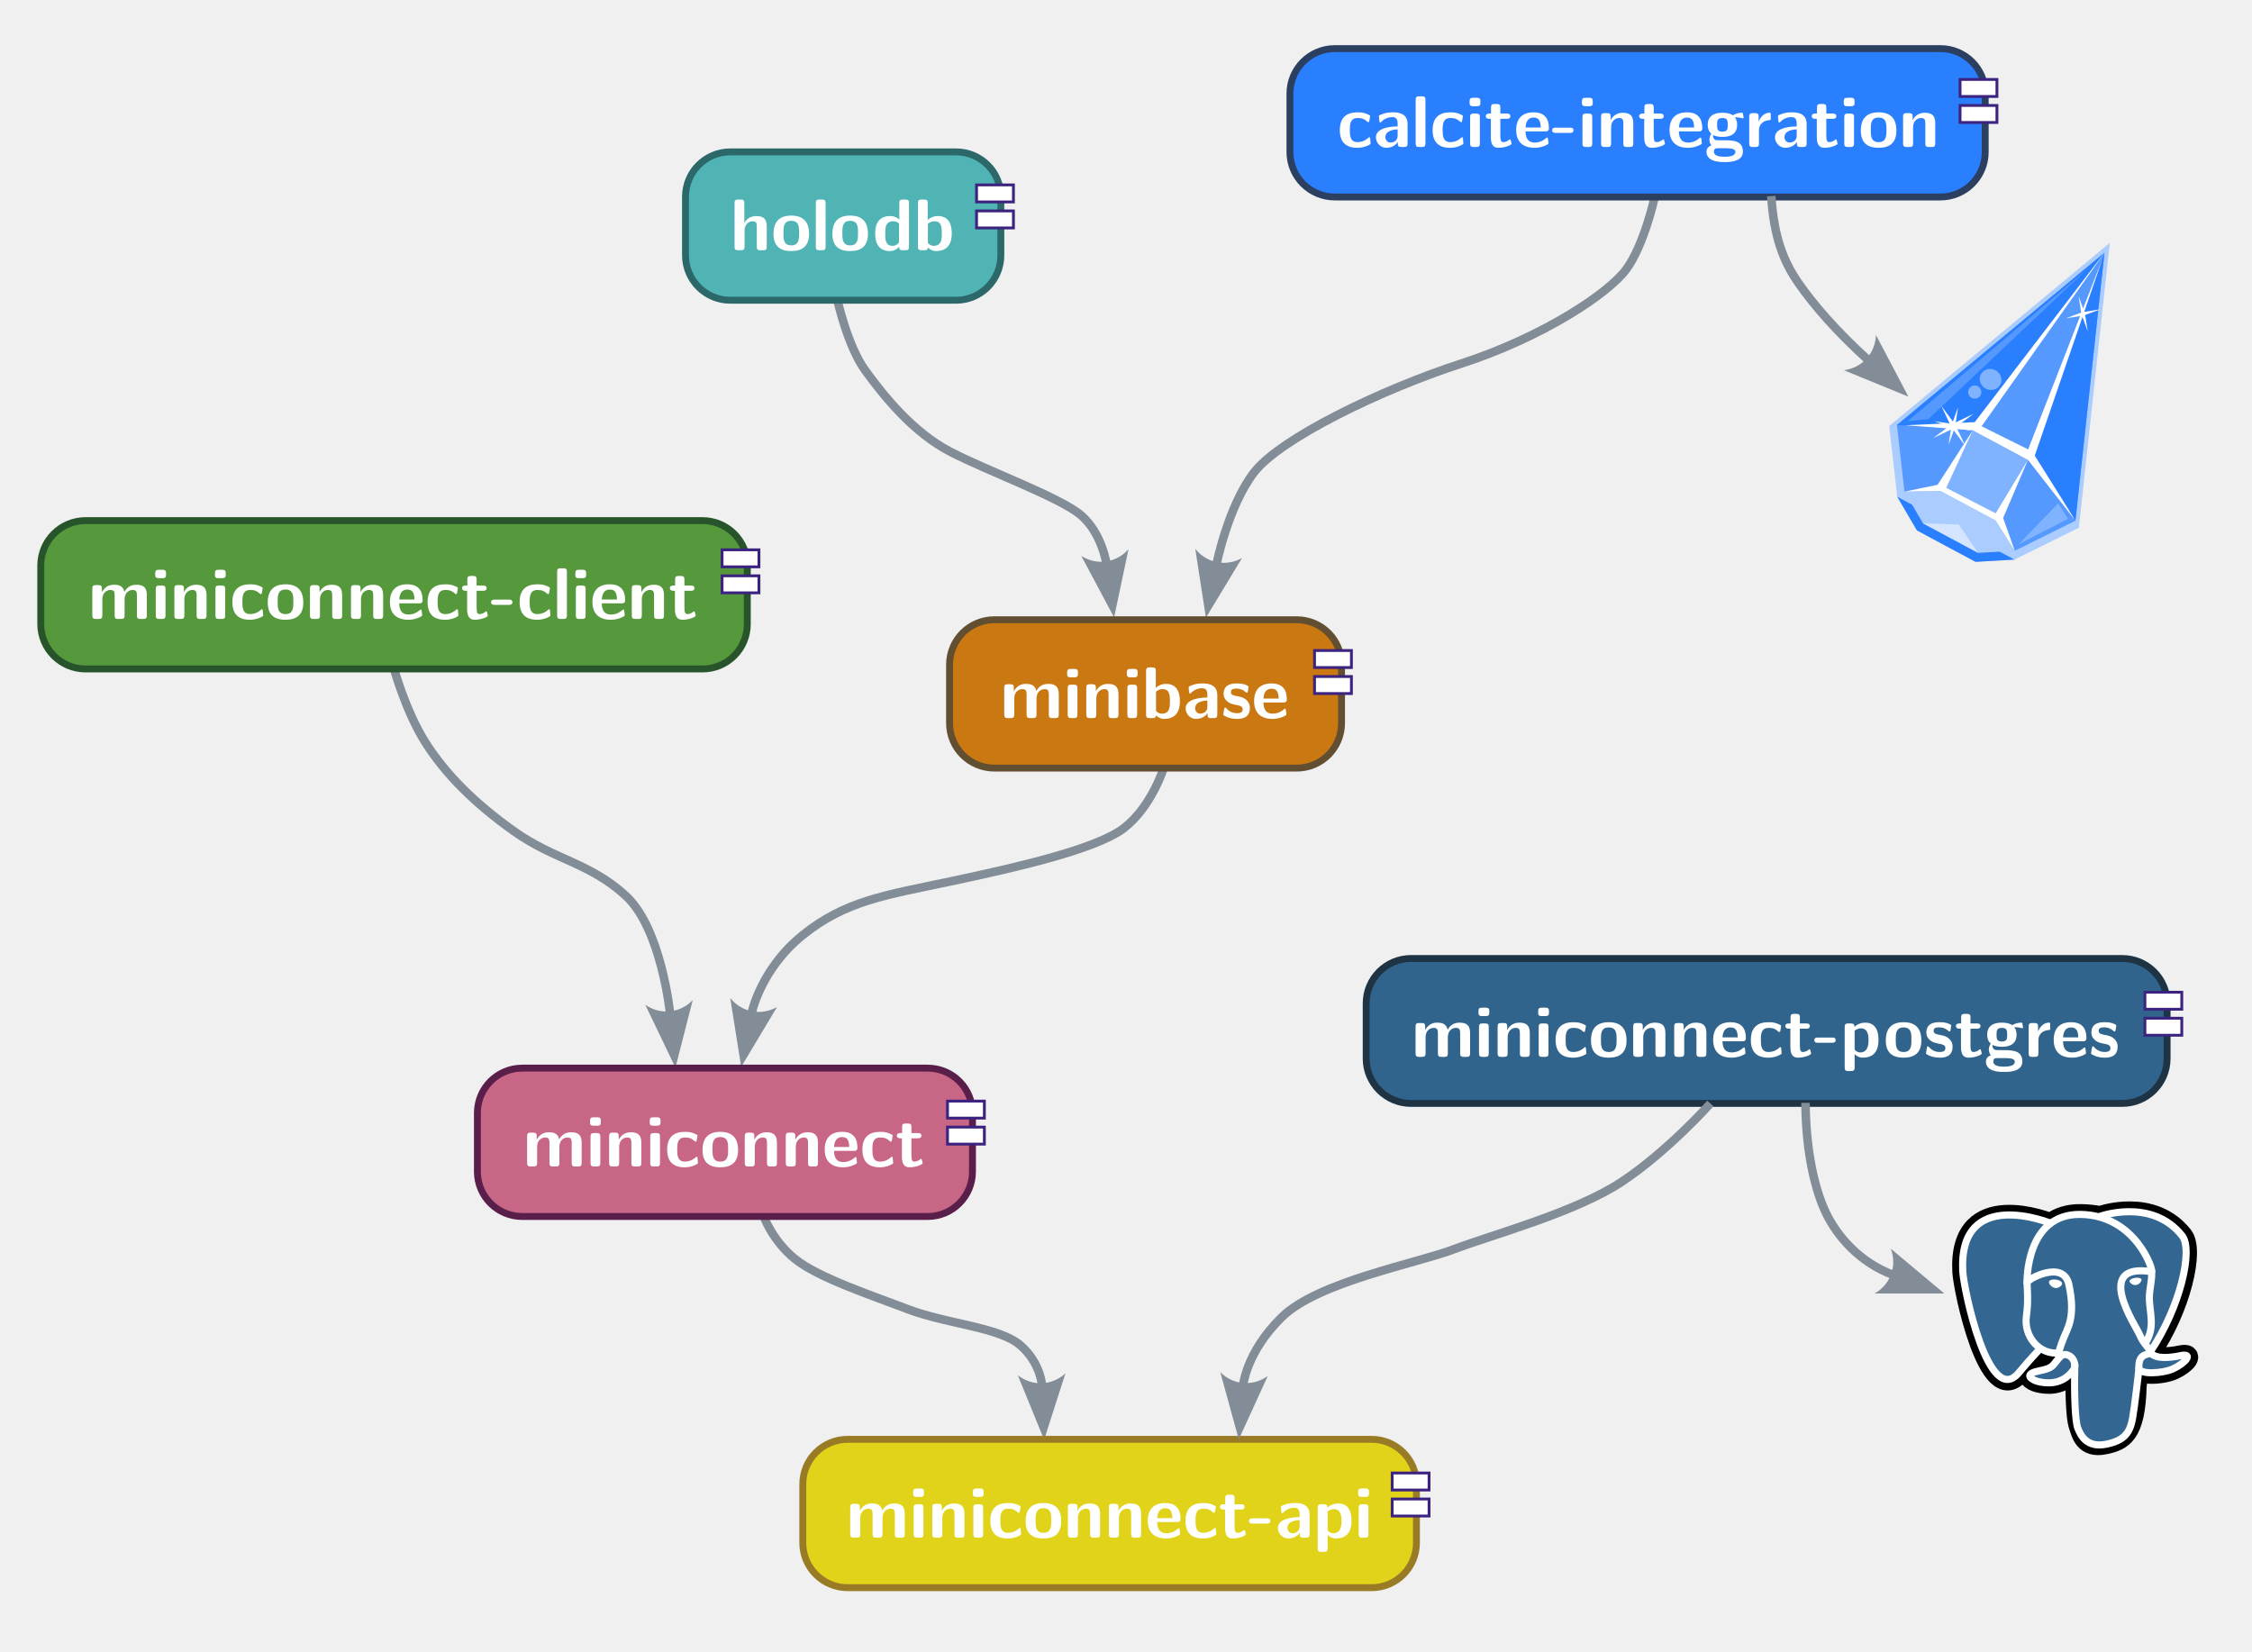
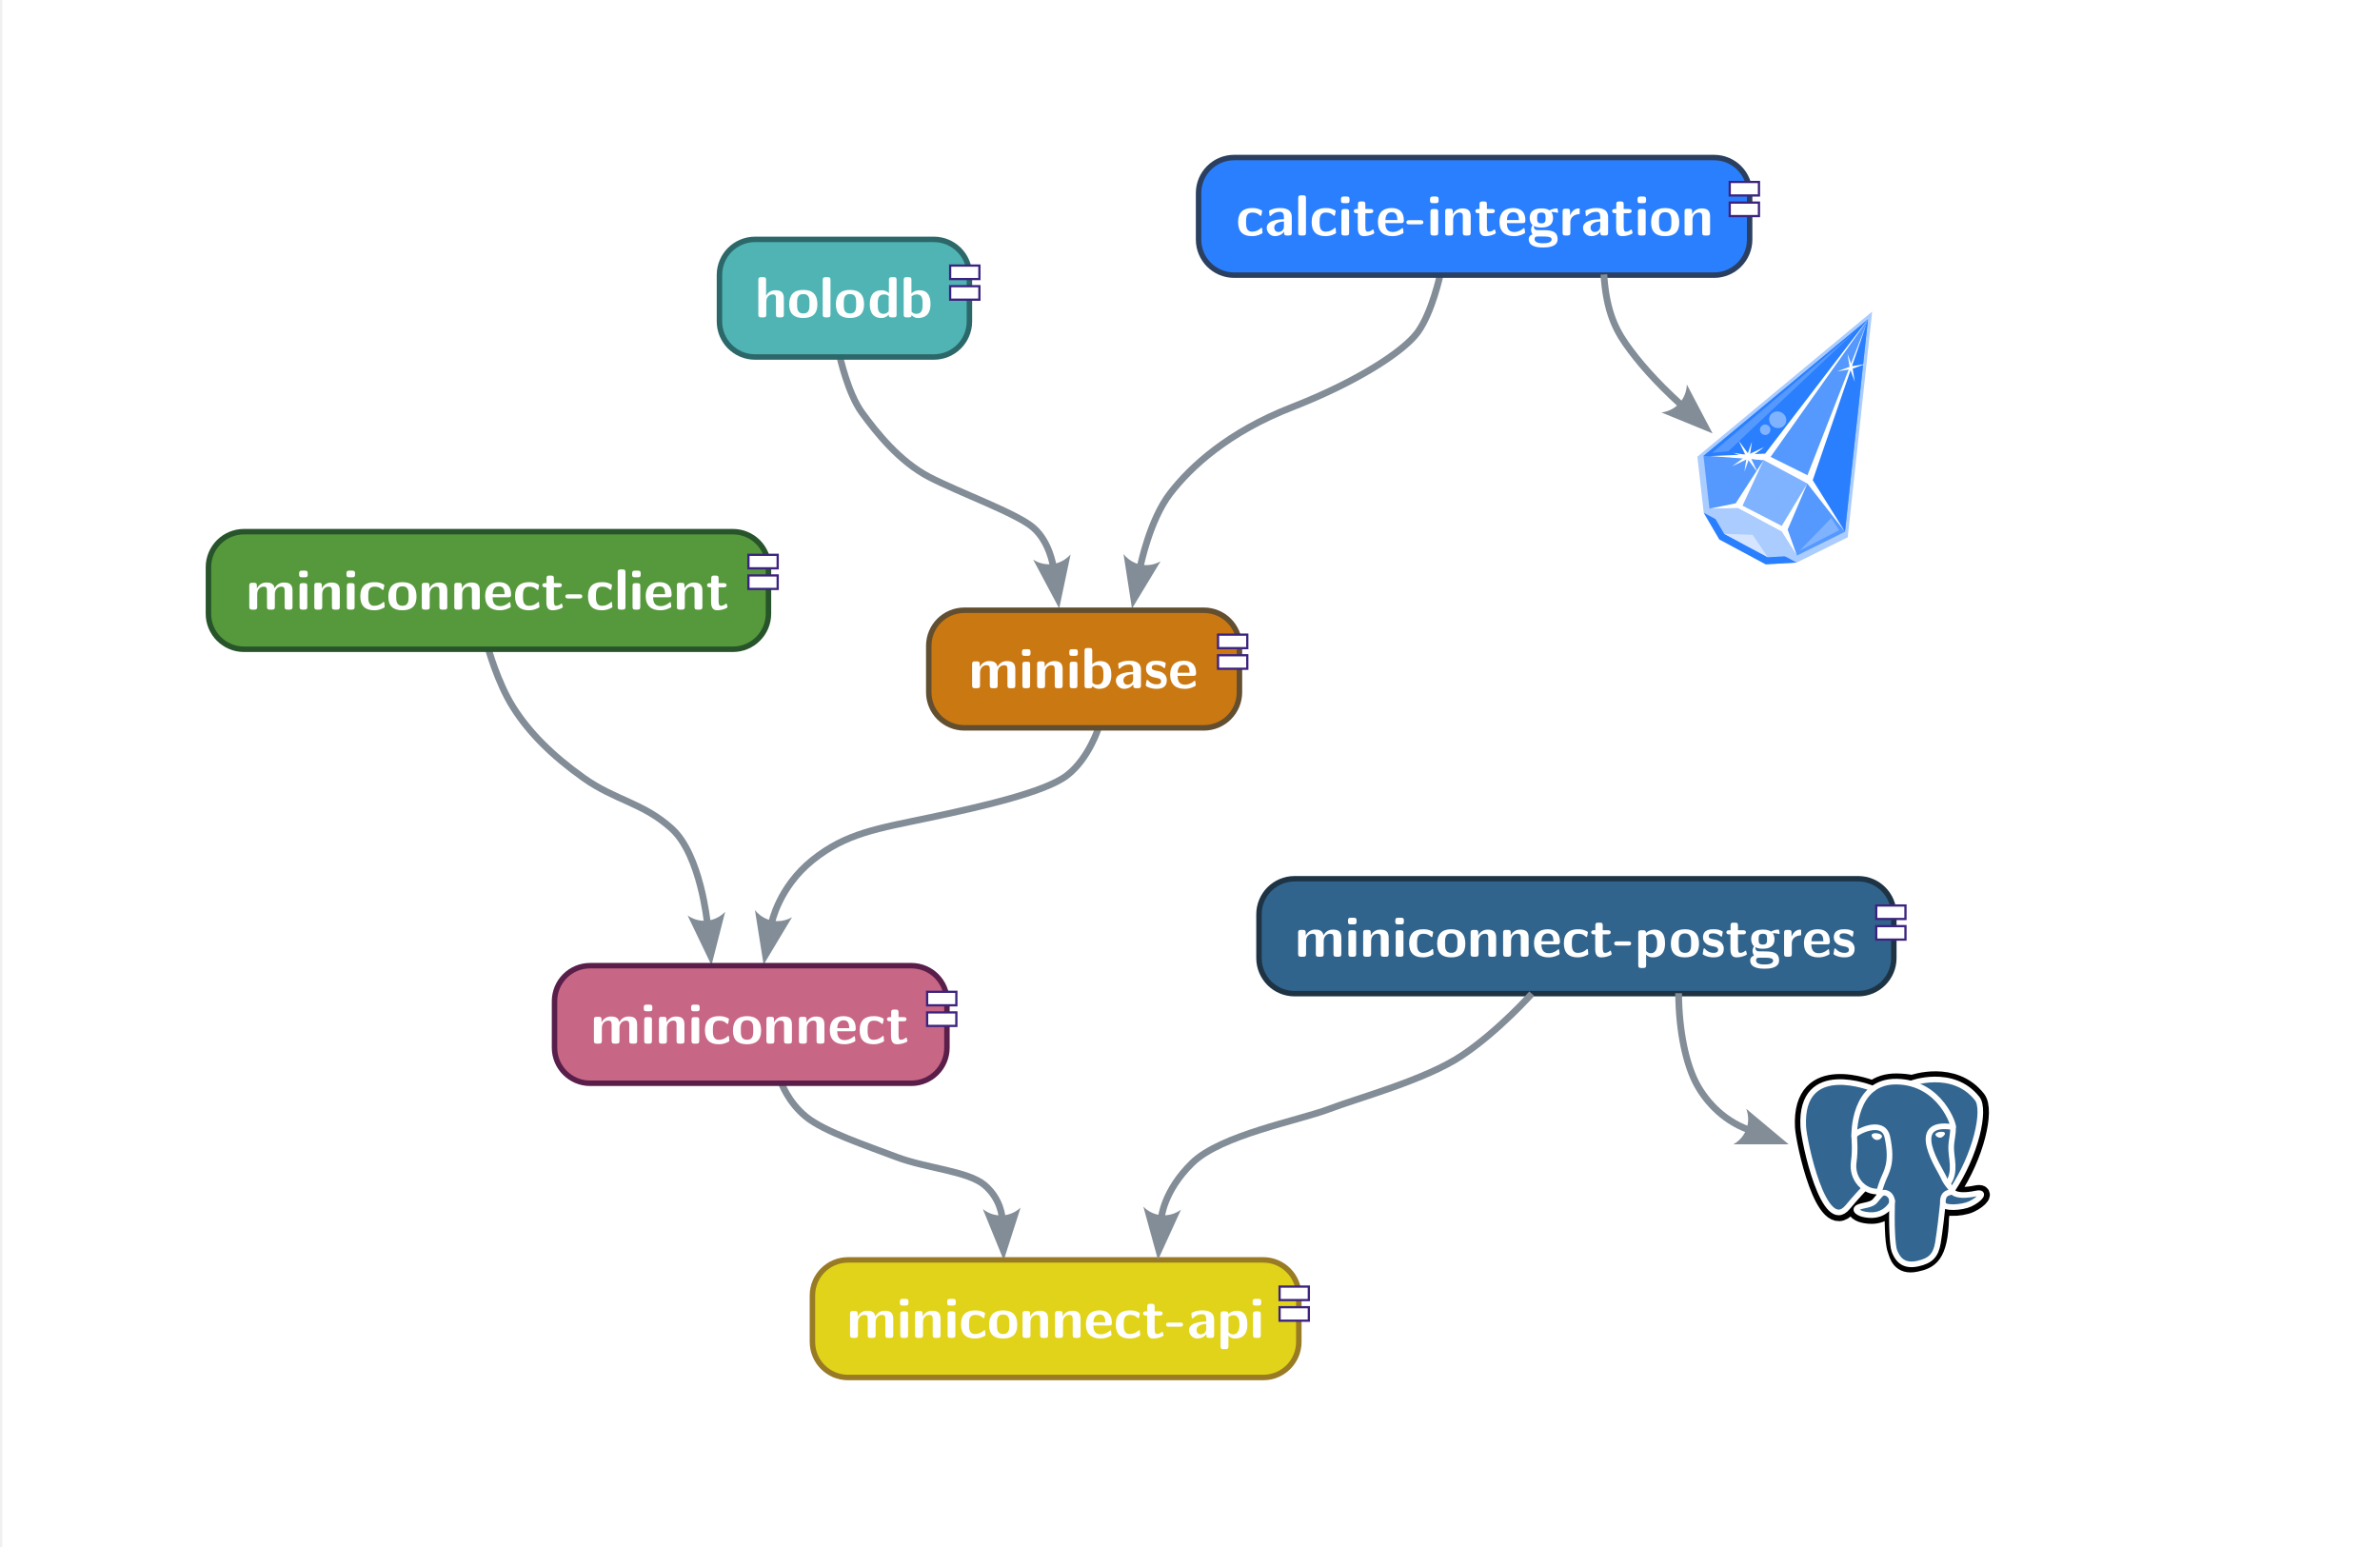
- <svg xmlns="http://www.w3.org/2000/svg" width="1500" height="1100" viewBox="0 0 396.875 291.042" version="1.1" id="svg5">
+ <svg xmlns="http://www.w3.org/2000/svg" width="2000" height="1300" viewBox="0 0 529.167 343.958" version="1.1" id="svg5">
  <defs id="defs2">
    <marker style="overflow:visible" id="Arrow2" refX="0" refY="0" orient="auto-start-reverse" markerWidth="7.7" markerHeight="5.6" viewBox="0 0 7.7 5.6" preserveAspectRatio="xMidYMid">
      <path transform="scale(0.7)" d="M -2,-4 9,0 -2,4 c 2,-2.33 2,-5.66 0,-8 z" style="fill:context-stroke;fill-rule:evenodd;stroke:none" id="arrow2L" />
    </marker>
    <marker style="overflow:visible" id="Arrow2-3" refX="0" refY="0" orient="auto-start-reverse" markerWidth="7.7" markerHeight="5.6" viewBox="0 0 7.7 5.6" preserveAspectRatio="xMidYMid">
      <path transform="scale(0.7)" d="M -2,-4 9,0 -2,4 c 2,-2.33 2,-5.66 0,-8 z" style="fill:context-stroke;fill-rule:evenodd;stroke:none" id="arrow2L-7" />
    </marker>
    <marker style="overflow:visible" id="Arrow2-5" refX="0" refY="0" orient="auto-start-reverse" markerWidth="7.7" markerHeight="5.6" viewBox="0 0 7.7 5.6" preserveAspectRatio="xMidYMid">
      <path transform="scale(0.7)" d="M -2,-4 9,0 -2,4 c 2,-2.33 2,-5.66 0,-8 z" style="fill:context-stroke;fill-rule:evenodd;stroke:none" id="arrow2L-2" />
    </marker>
    <marker style="overflow:visible" id="Arrow2-5-4" refX="0" refY="0" orient="auto-start-reverse" markerWidth="7.7" markerHeight="5.6" viewBox="0 0 7.7 5.6" preserveAspectRatio="xMidYMid">
      <path transform="scale(0.7)" d="M -2,-4 9,0 -2,4 c 2,-2.33 2,-5.66 0,-8 z" style="fill:context-stroke;fill-rule:evenodd;stroke:none" id="arrow2L-2-7" />
    </marker>
    <marker style="overflow:visible" id="Arrow2-4" refX="0" refY="0" orient="auto-start-reverse" markerWidth="7.7" markerHeight="5.6" viewBox="0 0 7.7 5.6" preserveAspectRatio="xMidYMid">
      <path transform="scale(0.7)" d="M -2,-4 9,0 -2,4 c 2,-2.33 2,-5.66 0,-8 z" style="fill:context-stroke;fill-rule:evenodd;stroke:none" id="arrow2L-3" />
    </marker>
    <marker style="overflow:visible" id="Arrow2-5-4-7" refX="0" refY="0" orient="auto-start-reverse" markerWidth="7.7" markerHeight="5.6" viewBox="0 0 7.7 5.6" preserveAspectRatio="xMidYMid">
      <path transform="scale(0.7)" d="M -2,-4 9,0 -2,4 c 2,-2.33 2,-5.66 0,-8 z" style="fill:context-stroke;fill-rule:evenodd;stroke:none" id="arrow2L-2-7-8" />
    </marker>
    <marker style="overflow:visible" id="Arrow2-3-3" refX="0" refY="0" orient="auto-start-reverse" markerWidth="7.7" markerHeight="5.6" viewBox="0 0 7.7 5.6" preserveAspectRatio="xMidYMid">
      <path transform="scale(0.7)" d="M -2,-4 9,0 -2,4 c 2,-2.33 2,-5.66 0,-8 z" style="fill:context-stroke;fill-rule:evenodd;stroke:none" id="arrow2L-7-1" />
    </marker>
    <marker style="overflow:visible" id="Arrow2-3-3-9" refX="0" refY="0" orient="auto-start-reverse" markerWidth="7.7" markerHeight="5.6" viewBox="0 0 7.7 5.6" preserveAspectRatio="xMidYMid">
      <path transform="scale(0.7)" d="M -2,-4 9,0 -2,4 c 2,-2.33 2,-5.66 0,-8 z" style="fill:context-stroke;fill-rule:evenodd;stroke:none" id="arrow2L-7-1-2" />
    </marker>
  </defs>
  <g id="layer1">
-     <path style="fill:none;fill-opacity:1;stroke:#828d97;stroke-width:1.5;stroke-dasharray:none;stroke-opacity:1;marker-end:url(#Arrow2);paint-order:markers stroke fill;stop-color:#000000" d="m 134.532,214.201 c 0,0 1.495,4.375 5.567,7.673 4.072,3.298 13.439,6.395 20.067,8.919 6.629,2.524 15.92,3.092 19.621,6.27 3.701,3.179 3.858,7.241 3.858,7.241" id="path4500" />
-     <path style="fill:none;fill-opacity:1;stroke:#828d97;stroke-width:1.5;stroke-dasharray:none;stroke-opacity:1;marker-end:url(#Arrow2-4);paint-order:markers stroke fill;stop-color:#000000" d="m 69.309,117.415 c 0,0 2.11,7.841 5.659,13.431 3.549,5.59 8.585,10.656 15.655,15.68 7.07,5.023 13.278,5.495 19.636,11.321 6.358,5.826 7.848,20.913 7.848,20.913" id="path4500-0" />
-     <path style="fill:none;fill-opacity:1;stroke:#828d97;stroke-width:1.5;stroke-dasharray:none;stroke-opacity:1;marker-end:url(#Arrow2-5);paint-order:markers stroke fill;stop-color:#000000" d="m 147.524,52.643 c 0,0 1.808,8.339 4.986,12.683 3.178,4.344 8.279,10.817 14.976,14.291 6.698,3.474 19.352,8.032 23.053,11.211 3.701,3.179 4.475,8.637 4.475,8.637" id="path4500-5" />
-     <path style="fill:none;fill-opacity:1;stroke:#828d97;stroke-width:1.5;stroke-dasharray:none;stroke-opacity:1;marker-end:url(#Arrow2-5-4);paint-order:markers stroke fill;stop-color:#000000" d="m 291.603,34.752 c 0,0 -1.808,8.339 -4.986,12.683 -3.178,4.344 -14.831,12.014 -29.064,16.631 -14.233,4.617 -31.929,13.208 -36.538,19.177 -4.609,5.969 -6.66,16.349 -6.66,16.349" id="path4500-5-4" />
-     <path style="fill:none;fill-opacity:1;stroke:#828d97;stroke-width:1.5;stroke-dasharray:none;stroke-opacity:1;marker-end:url(#Arrow2-5-4-7);paint-order:markers stroke fill;stop-color:#000000" d="m 205.118,135.258 c 0,0 -2.164,6.926 -7.037,10.678 -4.873,3.752 -19.188,6.99 -30.613,9.411 -11.426,2.42 -18.483,3.394 -26.006,9.459 -7.523,6.065 -9.047,13.936 -9.047,13.936" id="path4500-5-4-6" />
-     <rect style="fill:#c86685;fill-opacity:1;stroke:#591f4a;stroke-width:2.433;stroke-dasharray:none;stroke-opacity:1;paint-order:markers stroke fill;stop-color:#000000" id="rect250" width="86.032" height="24.931" x="84.741" y="188.854" ry="7.3" />
-     <text xml:space="preserve" style="font-style:normal;font-variant:normal;font-weight:bold;font-stretch:normal;font-size:12.876px;font-family:'Latin Modern Sans';-inkscape-font-specification:'Latin Modern Sans, Bold';font-variant-ligatures:normal;font-variant-caps:normal;font-variant-numeric:normal;font-variant-east-asian:normal;fill:#ffffff;fill-opacity:1;stroke-width:1.217;-inkscape-stroke:none;paint-order:markers stroke fill;stop-color:#000000" x="92.129" y="205.582" id="text360">
-       <tspan id="tspan358" style="font-style:normal;font-variant:normal;font-weight:bold;font-stretch:normal;font-size:12.876px;font-family:'Latin Modern Sans';-inkscape-font-specification:'Latin Modern Sans, Bold';font-variant-ligatures:normal;font-variant-caps:normal;font-variant-numeric:normal;font-variant-east-asian:normal;fill:#ffffff;fill-opacity:1;stroke-width:1.217" x="92.129" y="205.582">miniconnect</tspan>
+     <rect style="fill:#ffffff;fill-opacity:1;stroke:none;stroke-width:35.787;paint-order:markers stroke fill;stop-color:#000000" id="rect425" width="529.167" height="343.958" x="0.529" y="0" />
+     <path style="fill:none;fill-opacity:1;stroke:#828d97;stroke-width:1.5;stroke-dasharray:none;stroke-opacity:1;marker-end:url(#Arrow2);paint-order:markers stroke fill;stop-color:#000000" d="m 173.69,240.66 c 0,0 1.495,4.375 5.567,7.673 4.072,3.298 13.439,6.395 20.067,8.919 6.629,2.524 15.92,3.092 19.621,6.27 3.701,3.179 3.858,7.241 3.858,7.241" id="path4500" />
+     <path style="fill:none;fill-opacity:1;stroke:#828d97;stroke-width:1.5;stroke-dasharray:none;stroke-opacity:1;marker-end:url(#Arrow2-4);paint-order:markers stroke fill;stop-color:#000000" d="m 108.467,143.874 c 0,0 2.11,7.841 5.659,13.431 3.549,5.59 8.585,10.656 15.655,15.68 7.07,5.023 13.278,5.495 19.636,11.321 6.358,5.826 7.848,20.913 7.848,20.913" id="path4500-0" />
+     <path style="fill:none;fill-opacity:1;stroke:#828d97;stroke-width:1.5;stroke-dasharray:none;stroke-opacity:1;marker-end:url(#Arrow2-5);paint-order:markers stroke fill;stop-color:#000000" d="m 186.683,79.101 c 0,0 1.808,8.339 4.986,12.683 3.178,4.344 8.279,10.817 14.976,14.291 6.698,3.474 19.352,8.032 23.053,11.211 3.701,3.179 4.475,8.637 4.475,8.637" id="path4500-5" />
+     <path style="fill:none;fill-opacity:1;stroke:#828d97;stroke-width:1.5;stroke-dasharray:none;stroke-opacity:1;marker-end:url(#Arrow2-5-4);paint-order:markers stroke fill;stop-color:#000000" d="m 320.178,61.21 c 0,0 -1.808,8.339 -4.986,12.683 -3.178,4.344 -13.658,11.083 -27.891,16.631 -14.233,5.549 -22.519,13.208 -27.128,19.177 -4.609,5.969 -6.66,16.349 -6.66,16.349" id="path4500-5-4" />
+     <path style="fill:none;fill-opacity:1;stroke:#828d97;stroke-width:1.5;stroke-dasharray:none;stroke-opacity:1;marker-end:url(#Arrow2-5-4-7);paint-order:markers stroke fill;stop-color:#000000" d="m 244.277,161.716 c 0,0 -2.164,6.926 -7.037,10.678 -4.873,3.752 -19.188,6.99 -30.613,9.411 -11.426,2.42 -18.483,3.394 -26.006,9.459 -7.523,6.065 -9.047,13.936 -9.047,13.936" id="path4500-5-4-6" />
+     <rect style="fill:#c86685;fill-opacity:1;stroke:#591f4a;stroke-width:2.433;stroke-dasharray:none;stroke-opacity:1;paint-order:markers stroke fill;stop-color:#000000" id="rect250" width="86.032" height="24.931" x="123.9" y="215.313" ry="7.3" />
+     <text xml:space="preserve" style="font-style:normal;font-variant:normal;font-weight:bold;font-stretch:normal;font-size:12.876px;font-family:'Latin Modern Sans';-inkscape-font-specification:'Latin Modern Sans, Bold';font-variant-ligatures:normal;font-variant-caps:normal;font-variant-numeric:normal;font-variant-east-asian:normal;fill:#ffffff;fill-opacity:1;stroke-width:1.217;-inkscape-stroke:none;paint-order:markers stroke fill;stop-color:#000000" x="131.287" y="232.04" id="text360">
+       <tspan id="tspan358" style="font-style:normal;font-variant:normal;font-weight:bold;font-stretch:normal;font-size:12.876px;font-family:'Latin Modern Sans';-inkscape-font-specification:'Latin Modern Sans, Bold';font-variant-ligatures:normal;font-variant-caps:normal;font-variant-numeric:normal;font-variant-east-asian:normal;fill:#ffffff;fill-opacity:1;stroke-width:1.217" x="131.287" y="232.04">miniconnect</tspan>
    </text>
-     <rect style="fill:#ca7811;fill-opacity:1;stroke:#624e30;stroke-width:2.433;stroke-dasharray:none;stroke-opacity:1;paint-order:markers stroke fill;stop-color:#000000" id="rect250-93" width="67.861" height="24.931" x="167.951" y="109.83" ry="7.3" />
-     <text xml:space="preserve" style="font-style:normal;font-variant:normal;font-weight:bold;font-stretch:normal;font-size:12.876px;font-family:'Latin Modern Sans';-inkscape-font-specification:'Latin Modern Sans, Bold';font-variant-ligatures:normal;font-variant-caps:normal;font-variant-numeric:normal;font-variant-east-asian:normal;fill:#ffffff;fill-opacity:1;stroke-width:1.217;-inkscape-stroke:none;paint-order:markers stroke fill;stop-color:#000000" x="176.213" y="126.558" id="text360-1">
-       <tspan id="tspan358-9" style="font-style:normal;font-variant:normal;font-weight:bold;font-stretch:normal;font-size:12.876px;font-family:'Latin Modern Sans';-inkscape-font-specification:'Latin Modern Sans, Bold';font-variant-ligatures:normal;font-variant-caps:normal;font-variant-numeric:normal;font-variant-east-asian:normal;fill:#ffffff;fill-opacity:1;stroke-width:1.217" x="176.213" y="126.558">minibase</tspan>
+     <rect style="fill:#ca7811;fill-opacity:1;stroke:#624e30;stroke-width:2.433;stroke-dasharray:none;stroke-opacity:1;paint-order:markers stroke fill;stop-color:#000000" id="rect250-93" width="67.861" height="24.931" x="207.109" y="136.289" ry="7.3" />
+     <text xml:space="preserve" style="font-style:normal;font-variant:normal;font-weight:bold;font-stretch:normal;font-size:12.876px;font-family:'Latin Modern Sans';-inkscape-font-specification:'Latin Modern Sans, Bold';font-variant-ligatures:normal;font-variant-caps:normal;font-variant-numeric:normal;font-variant-east-asian:normal;fill:#ffffff;fill-opacity:1;stroke-width:1.217;-inkscape-stroke:none;paint-order:markers stroke fill;stop-color:#000000" x="215.371" y="153.016" id="text360-1">
+       <tspan id="tspan358-9" style="font-style:normal;font-variant:normal;font-weight:bold;font-stretch:normal;font-size:12.876px;font-family:'Latin Modern Sans';-inkscape-font-specification:'Latin Modern Sans, Bold';font-variant-ligatures:normal;font-variant-caps:normal;font-variant-numeric:normal;font-variant-east-asian:normal;fill:#ffffff;fill-opacity:1;stroke-width:1.217" x="215.371" y="153.016">minibase</tspan>
    </text>
-     <rect style="fill:#2a7fff;fill-opacity:1;stroke:#2b4061;stroke-width:2.433;stroke-dasharray:none;stroke-opacity:1;paint-order:markers stroke fill;stop-color:#000000" id="rect250-93-4" width="121.308" height="24.931" x="227.94" y="9.177" ry="7.3" />
-     <text xml:space="preserve" style="font-style:normal;font-variant:normal;font-weight:bold;font-stretch:normal;font-size:12.876px;font-family:'Latin Modern Sans';-inkscape-font-specification:'Latin Modern Sans, Bold';font-variant-ligatures:normal;font-variant-caps:normal;font-variant-numeric:normal;font-variant-east-asian:normal;fill:#ffffff;fill-opacity:1;stroke-width:1.217;-inkscape-stroke:none;paint-order:markers stroke fill;stop-color:#000000" x="235.654" y="25.905" id="text360-1-7">
-       <tspan id="tspan358-9-8" style="font-style:normal;font-variant:normal;font-weight:bold;font-stretch:normal;font-size:12.876px;font-family:'Latin Modern Sans';-inkscape-font-specification:'Latin Modern Sans, Bold';font-variant-ligatures:normal;font-variant-caps:normal;font-variant-numeric:normal;font-variant-east-asian:normal;fill:#ffffff;fill-opacity:1;stroke-width:1.217" x="235.654" y="25.905">calcite-integration</tspan>
+     <rect style="fill:#2a7fff;fill-opacity:1;stroke:#2b4061;stroke-width:2.433;stroke-dasharray:none;stroke-opacity:1;paint-order:markers stroke fill;stop-color:#000000" id="rect250-93-4" width="121.308" height="24.931" x="267.098" y="35.636" ry="7.3" />
+     <text xml:space="preserve" style="font-style:normal;font-variant:normal;font-weight:bold;font-stretch:normal;font-size:12.876px;font-family:'Latin Modern Sans';-inkscape-font-specification:'Latin Modern Sans, Bold';font-variant-ligatures:normal;font-variant-caps:normal;font-variant-numeric:normal;font-variant-east-asian:normal;fill:#ffffff;fill-opacity:1;stroke-width:1.217;-inkscape-stroke:none;paint-order:markers stroke fill;stop-color:#000000" x="274.812" y="52.363" id="text360-1-7">
+       <tspan id="tspan358-9-8" style="font-style:normal;font-variant:normal;font-weight:bold;font-stretch:normal;font-size:12.876px;font-family:'Latin Modern Sans';-inkscape-font-specification:'Latin Modern Sans, Bold';font-variant-ligatures:normal;font-variant-caps:normal;font-variant-numeric:normal;font-variant-east-asian:normal;fill:#ffffff;fill-opacity:1;stroke-width:1.217" x="274.812" y="52.363">calcite-integration</tspan>
    </text>
-     <rect style="fill:#31648c;fill-opacity:1;stroke:#1e3445;stroke-width:2.433;stroke-dasharray:none;stroke-opacity:1;paint-order:markers stroke fill;stop-color:#000000" id="rect250-93-4-4" width="139.931" height="24.326" x="241.373" y="169.533" ry="7.3" />
-     <text xml:space="preserve" style="font-style:normal;font-variant:normal;font-weight:bold;font-stretch:normal;font-size:12.876px;font-family:'Latin Modern Sans';-inkscape-font-specification:'Latin Modern Sans, Bold';font-variant-ligatures:normal;font-variant-caps:normal;font-variant-numeric:normal;font-variant-east-asian:normal;fill:#ffffff;fill-opacity:1;stroke-width:1.217;-inkscape-stroke:none;paint-order:markers stroke fill;stop-color:#000000" x="248.702" y="186.26" id="text360-1-7-5">
-       <tspan id="tspan358-9-8-0" style="font-style:normal;font-variant:normal;font-weight:bold;font-stretch:normal;font-size:12.876px;font-family:'Latin Modern Sans';-inkscape-font-specification:'Latin Modern Sans, Bold';font-variant-ligatures:normal;font-variant-caps:normal;font-variant-numeric:normal;font-variant-east-asian:normal;fill:#ffffff;fill-opacity:1;stroke-width:1.217" x="248.702" y="186.26">miniconnect-postgres</tspan>
+     <rect style="fill:#31648c;fill-opacity:1;stroke:#1e3445;stroke-width:2.433;stroke-dasharray:none;stroke-opacity:1;paint-order:markers stroke fill;stop-color:#000000" id="rect250-93-4-4" width="139.931" height="24.326" x="280.531" y="195.991" ry="7.3" />
+     <text xml:space="preserve" style="font-style:normal;font-variant:normal;font-weight:bold;font-stretch:normal;font-size:12.876px;font-family:'Latin Modern Sans';-inkscape-font-specification:'Latin Modern Sans, Bold';font-variant-ligatures:normal;font-variant-caps:normal;font-variant-numeric:normal;font-variant-east-asian:normal;fill:#ffffff;fill-opacity:1;stroke-width:1.217;-inkscape-stroke:none;paint-order:markers stroke fill;stop-color:#000000" x="287.861" y="212.719" id="text360-1-7-5">
+       <tspan id="tspan358-9-8-0" style="font-style:normal;font-variant:normal;font-weight:bold;font-stretch:normal;font-size:12.876px;font-family:'Latin Modern Sans';-inkscape-font-specification:'Latin Modern Sans, Bold';font-variant-ligatures:normal;font-variant-caps:normal;font-variant-numeric:normal;font-variant-east-asian:normal;fill:#ffffff;fill-opacity:1;stroke-width:1.217" x="287.861" y="212.719">miniconnect-postgres</tspan>
    </text>
-     <rect style="fill:#50b4b4;fill-opacity:1;stroke:#2c6869;stroke-width:2.433;stroke-dasharray:none;stroke-opacity:1;paint-order:markers stroke fill;stop-color:#000000" id="rect250-9" width="54.358" height="24.931" x="121.414" y="27.376" ry="7.3" />
-     <text xml:space="preserve" style="font-style:normal;font-variant:normal;font-weight:bold;font-stretch:normal;font-size:12.876px;font-family:'Latin Modern Sans';-inkscape-font-specification:'Latin Modern Sans, Bold';font-variant-ligatures:normal;font-variant-caps:normal;font-variant-numeric:normal;font-variant-east-asian:normal;fill:#ffffff;fill-opacity:1;stroke-width:1.217;-inkscape-stroke:none;paint-order:markers stroke fill;stop-color:#000000" x="128.686" y="44.104" id="text360-7">
-       <tspan id="tspan358-3" style="font-style:normal;font-variant:normal;font-weight:bold;font-stretch:normal;font-size:12.876px;font-family:'Latin Modern Sans';-inkscape-font-specification:'Latin Modern Sans, Bold';font-variant-ligatures:normal;font-variant-caps:normal;font-variant-numeric:normal;font-variant-east-asian:normal;fill:#ffffff;fill-opacity:1;stroke-width:1.217" x="128.686" y="44.104">holodb</tspan>
+     <rect style="fill:#50b4b4;fill-opacity:1;stroke:#2c6869;stroke-width:2.433;stroke-dasharray:none;stroke-opacity:1;paint-order:markers stroke fill;stop-color:#000000" id="rect250-9" width="54.358" height="24.931" x="160.572" y="53.835" ry="7.3" />
+     <text xml:space="preserve" style="font-style:normal;font-variant:normal;font-weight:bold;font-stretch:normal;font-size:12.876px;font-family:'Latin Modern Sans';-inkscape-font-specification:'Latin Modern Sans, Bold';font-variant-ligatures:normal;font-variant-caps:normal;font-variant-numeric:normal;font-variant-east-asian:normal;fill:#ffffff;fill-opacity:1;stroke-width:1.217;-inkscape-stroke:none;paint-order:markers stroke fill;stop-color:#000000" x="167.844" y="70.562" id="text360-7">
+       <tspan id="tspan358-3" style="font-style:normal;font-variant:normal;font-weight:bold;font-stretch:normal;font-size:12.876px;font-family:'Latin Modern Sans';-inkscape-font-specification:'Latin Modern Sans, Bold';font-variant-ligatures:normal;font-variant-caps:normal;font-variant-numeric:normal;font-variant-east-asian:normal;fill:#ffffff;fill-opacity:1;stroke-width:1.217" x="167.844" y="70.562">holodb</tspan>
    </text>
-     <rect style="fill:#e1d319;fill-opacity:1;stroke:#987b24;stroke-width:2.433;stroke-dasharray:none;stroke-opacity:1;paint-order:markers stroke fill;stop-color:#000000" id="rect250-2" width="106.929" height="24.931" x="142.085" y="254.273" ry="7.3" />
-     <text xml:space="preserve" style="font-style:normal;font-variant:normal;font-weight:bold;font-stretch:normal;font-size:12.876px;font-family:'Latin Modern Sans';-inkscape-font-specification:'Latin Modern Sans, Bold';font-variant-ligatures:normal;font-variant-caps:normal;font-variant-numeric:normal;font-variant-east-asian:normal;fill:#ffffff;fill-opacity:1;stroke-width:1.217;-inkscape-stroke:none;paint-order:markers stroke fill;stop-color:#000000" x="149.073" y="271.001" id="text360-2">
-       <tspan style="font-style:normal;font-variant:normal;font-weight:bold;font-stretch:normal;font-size:12.876px;font-family:'Latin Modern Sans';-inkscape-font-specification:'Latin Modern Sans, Bold';font-variant-ligatures:normal;font-variant-caps:normal;font-variant-numeric:normal;font-variant-east-asian:normal;fill:#ffffff;fill-opacity:1;stroke-width:1.217" x="149.073" y="271.001" id="tspan1880">miniconnect-api</tspan>
+     <rect style="fill:#e1d319;fill-opacity:1;stroke:#987b24;stroke-width:2.433;stroke-dasharray:none;stroke-opacity:1;paint-order:markers stroke fill;stop-color:#000000" id="rect250-2" width="106.929" height="24.931" x="181.243" y="280.731" ry="7.3" />
+     <text xml:space="preserve" style="font-style:normal;font-variant:normal;font-weight:bold;font-stretch:normal;font-size:12.876px;font-family:'Latin Modern Sans';-inkscape-font-specification:'Latin Modern Sans, Bold';font-variant-ligatures:normal;font-variant-caps:normal;font-variant-numeric:normal;font-variant-east-asian:normal;fill:#ffffff;fill-opacity:1;stroke-width:1.217;-inkscape-stroke:none;paint-order:markers stroke fill;stop-color:#000000" x="188.231" y="297.459" id="text360-2">
+       <tspan style="font-style:normal;font-variant:normal;font-weight:bold;font-stretch:normal;font-size:12.876px;font-family:'Latin Modern Sans';-inkscape-font-specification:'Latin Modern Sans, Bold';font-variant-ligatures:normal;font-variant-caps:normal;font-variant-numeric:normal;font-variant-east-asian:normal;fill:#ffffff;fill-opacity:1;stroke-width:1.217" x="188.231" y="297.459" id="tspan1880">miniconnect-api</tspan>
    </text>
-     <rect style="fill:#56983c;fill-opacity:1;stroke:#27542a;stroke-width:2.433;stroke-dasharray:none;stroke-opacity:1;paint-order:markers stroke fill;stop-color:#000000" id="rect250-2-6" width="123.298" height="24.931" x="7.793" y="92.359" ry="7.3" />
-     <text xml:space="preserve" style="font-style:normal;font-variant:normal;font-weight:bold;font-stretch:normal;font-size:12.876px;font-family:'Latin Modern Sans';-inkscape-font-specification:'Latin Modern Sans, Bold';font-variant-ligatures:normal;font-variant-caps:normal;font-variant-numeric:normal;font-variant-east-asian:normal;fill:#ffffff;fill-opacity:1;stroke-width:1.217;-inkscape-stroke:none;paint-order:markers stroke fill;stop-color:#000000" x="15.504" y="109.087" id="text360-2-1">
-       <tspan style="font-style:normal;font-variant:normal;font-weight:bold;font-stretch:normal;font-size:12.876px;font-family:'Latin Modern Sans';-inkscape-font-specification:'Latin Modern Sans, Bold';font-variant-ligatures:normal;font-variant-caps:normal;font-variant-numeric:normal;font-variant-east-asian:normal;fill:#ffffff;fill-opacity:1;stroke-width:1.217" x="15.504" y="109.087" id="tspan1880-2">miniconnect-client</tspan>
+     <rect style="fill:#56983c;fill-opacity:1;stroke:#27542a;stroke-width:2.433;stroke-dasharray:none;stroke-opacity:1;paint-order:markers stroke fill;stop-color:#000000" id="rect250-2-6" width="123.298" height="24.931" x="46.951" y="118.818" ry="7.3" />
+     <text xml:space="preserve" style="font-style:normal;font-variant:normal;font-weight:bold;font-stretch:normal;font-size:12.876px;font-family:'Latin Modern Sans';-inkscape-font-specification:'Latin Modern Sans, Bold';font-variant-ligatures:normal;font-variant-caps:normal;font-variant-numeric:normal;font-variant-east-asian:normal;fill:#ffffff;fill-opacity:1;stroke-width:1.217;-inkscape-stroke:none;paint-order:markers stroke fill;stop-color:#000000" x="54.662" y="135.545" id="text360-2-1">
+       <tspan style="font-style:normal;font-variant:normal;font-weight:bold;font-stretch:normal;font-size:12.876px;font-family:'Latin Modern Sans';-inkscape-font-specification:'Latin Modern Sans, Bold';font-variant-ligatures:normal;font-variant-caps:normal;font-variant-numeric:normal;font-variant-east-asian:normal;fill:#ffffff;fill-opacity:1;stroke-width:1.217" x="54.662" y="135.545" id="tspan1880-2">miniconnect-client</tspan>
    </text>
-     <rect style="fill:#ffffff;fill-opacity:1;stroke:#3c2380;stroke-width:1;stroke-dasharray:none;stroke-opacity:1;paint-order:markers stroke fill;stop-color:#000000" id="rect4176" width="6" height="2.5" x="127.5" y="97.149" />
-     <rect style="fill:#ffffff;fill-opacity:1;stroke:#3c2380;stroke-width:1;stroke-dasharray:none;stroke-opacity:1;paint-order:markers stroke fill;stop-color:#000000" id="rect4176-6" width="6" height="2.5" x="127.5" y="101.731" />
-     <rect style="fill:#ffffff;fill-opacity:1;stroke:#3c2380;stroke-width:1;stroke-dasharray:none;stroke-opacity:1;paint-order:markers stroke fill;stop-color:#000000" id="rect4176-1" width="6" height="2.5" x="231.914" y="114.896" />
-     <rect style="fill:#ffffff;fill-opacity:1;stroke:#3c2380;stroke-width:1;stroke-dasharray:none;stroke-opacity:1;paint-order:markers stroke fill;stop-color:#000000" id="rect4176-6-0" width="6" height="2.5" x="231.914" y="119.479" />
-     <rect style="fill:#ffffff;fill-opacity:1;stroke:#3c2380;stroke-width:1;stroke-dasharray:none;stroke-opacity:1;paint-order:markers stroke fill;stop-color:#000000" id="rect4176-63" width="6" height="2.5" x="345.676" y="14.252" />
-     <rect style="fill:#ffffff;fill-opacity:1;stroke:#3c2380;stroke-width:1;stroke-dasharray:none;stroke-opacity:1;paint-order:markers stroke fill;stop-color:#000000" id="rect4176-6-2" width="6" height="2.5" x="345.676" y="18.835" />
-     <rect style="fill:#ffffff;fill-opacity:1;stroke:#3c2380;stroke-width:1;stroke-dasharray:none;stroke-opacity:1;paint-order:markers stroke fill;stop-color:#000000" id="rect4176-0" width="6" height="2.5" x="378.252" y="175.119" />
-     <rect style="fill:#ffffff;fill-opacity:1;stroke:#3c2380;stroke-width:1;stroke-dasharray:none;stroke-opacity:1;paint-order:markers stroke fill;stop-color:#000000" id="rect4176-6-6" width="6" height="2.5" x="378.252" y="179.702" />
-     <rect style="fill:#ffffff;fill-opacity:1;stroke:#3c2380;stroke-width:1;stroke-dasharray:none;stroke-opacity:1;paint-order:markers stroke fill;stop-color:#000000" id="rect4176-15" width="6" height="2.5" x="245.597" y="259.85" />
-     <rect style="fill:#ffffff;fill-opacity:1;stroke:#3c2380;stroke-width:1;stroke-dasharray:none;stroke-opacity:1;paint-order:markers stroke fill;stop-color:#000000" id="rect4176-6-5" width="6" height="2.5" x="245.597" y="264.433" />
-     <rect style="fill:#ffffff;fill-opacity:1;stroke:#3c2380;stroke-width:1;stroke-dasharray:none;stroke-opacity:1;paint-order:markers stroke fill;stop-color:#000000" id="rect4176-4" width="6" height="2.5" x="167.228" y="194.307" />
-     <rect style="fill:#ffffff;fill-opacity:1;stroke:#3c2380;stroke-width:1;stroke-dasharray:none;stroke-opacity:1;paint-order:markers stroke fill;stop-color:#000000" id="rect4176-6-7" width="6" height="2.5" x="167.228" y="198.89" />
-     <rect style="fill:#ffffff;fill-opacity:1;stroke:#3c2380;stroke-width:1;stroke-dasharray:none;stroke-opacity:1;paint-order:markers stroke fill;stop-color:#000000" id="rect4176-65" width="6" height="2.5" x="172.349" y="32.838" />
-     <rect style="fill:#ffffff;fill-opacity:1;stroke:#3c2380;stroke-width:1;stroke-dasharray:none;stroke-opacity:1;paint-order:markers stroke fill;stop-color:#000000" id="rect4176-6-69" width="6" height="2.5" x="172.349" y="37.421" />
-     <path style="fill:none;fill-opacity:1;stroke:#828d97;stroke-width:1.5;stroke-dasharray:none;stroke-opacity:1;marker-end:url(#Arrow2-3);paint-order:markers stroke fill;stop-color:#000000" d="m 301.422,194.482 c 0,0 -7.372,8.281 -15.499,13.72 -8.127,5.44 -23.034,9.429 -29.663,11.952 -6.629,2.524 -23.975,5.734 -30.345,11.959 -6.37,6.225 -6.846,12.146 -6.846,12.146" id="path4500-4" />
-     <path style="fill:none;fill-opacity:1;stroke:#828d97;stroke-width:1.5;stroke-dasharray:none;stroke-opacity:1;marker-end:url(#Arrow2-3-3);paint-order:markers stroke fill;stop-color:#000000" d="m 318.188,194.367 c 0.067,8.857 1.745,15.574 3.65,19.493 1.906,3.919 5.827,8.664 11.928,10.878" id="path4500-4-4" />
-     <path style="fill:none;fill-opacity:1;stroke:#828d97;stroke-width:1.5;stroke-dasharray:none;stroke-opacity:1;marker-end:url(#Arrow2-3-3-9);paint-order:markers stroke fill;stop-color:#000000" d="m 312.154,34.561 c 0.47,7.133 2.088,11.448 4.824,15.367 2.736,3.919 6.619,8.414 12.352,13.624" id="path4500-4-4-0" />
-     <g transform="matrix(2.194978,0,0,2.194978,263.9586,-405.8734)" id="layer1-9">
+     <rect style="fill:#ffffff;fill-opacity:1;stroke:#3c2380;stroke-width:1;stroke-dasharray:none;stroke-opacity:1;paint-order:markers stroke fill;stop-color:#000000" id="rect4176" width="6" height="2.5" x="166.658" y="123.607" />
+     <rect style="fill:#ffffff;fill-opacity:1;stroke:#3c2380;stroke-width:1;stroke-dasharray:none;stroke-opacity:1;paint-order:markers stroke fill;stop-color:#000000" id="rect4176-6" width="6" height="2.5" x="166.658" y="128.19" />
+     <rect style="fill:#ffffff;fill-opacity:1;stroke:#3c2380;stroke-width:1;stroke-dasharray:none;stroke-opacity:1;paint-order:markers stroke fill;stop-color:#000000" id="rect4176-1" width="6" height="2.5" x="271.072" y="141.354" />
+     <rect style="fill:#ffffff;fill-opacity:1;stroke:#3c2380;stroke-width:1;stroke-dasharray:none;stroke-opacity:1;paint-order:markers stroke fill;stop-color:#000000" id="rect4176-6-0" width="6" height="2.5" x="271.072" y="145.937" />
+     <rect style="fill:#ffffff;fill-opacity:1;stroke:#3c2380;stroke-width:1;stroke-dasharray:none;stroke-opacity:1;paint-order:markers stroke fill;stop-color:#000000" id="rect4176-63" width="6" height="2.5" x="384.835" y="40.711" />
+     <rect style="fill:#ffffff;fill-opacity:1;stroke:#3c2380;stroke-width:1;stroke-dasharray:none;stroke-opacity:1;paint-order:markers stroke fill;stop-color:#000000" id="rect4176-6-2" width="6" height="2.5" x="384.835" y="45.294" />
+     <rect style="fill:#ffffff;fill-opacity:1;stroke:#3c2380;stroke-width:1;stroke-dasharray:none;stroke-opacity:1;paint-order:markers stroke fill;stop-color:#000000" id="rect4176-0" width="6" height="2.5" x="417.41" y="201.577" />
+     <rect style="fill:#ffffff;fill-opacity:1;stroke:#3c2380;stroke-width:1;stroke-dasharray:none;stroke-opacity:1;paint-order:markers stroke fill;stop-color:#000000" id="rect4176-6-6" width="6" height="2.5" x="417.41" y="206.16" />
+     <rect style="fill:#ffffff;fill-opacity:1;stroke:#3c2380;stroke-width:1;stroke-dasharray:none;stroke-opacity:1;paint-order:markers stroke fill;stop-color:#000000" id="rect4176-15" width="6" height="2.5" x="284.755" y="286.308" />
+     <rect style="fill:#ffffff;fill-opacity:1;stroke:#3c2380;stroke-width:1;stroke-dasharray:none;stroke-opacity:1;paint-order:markers stroke fill;stop-color:#000000" id="rect4176-6-5" width="6" height="2.5" x="284.755" y="290.891" />
+     <rect style="fill:#ffffff;fill-opacity:1;stroke:#3c2380;stroke-width:1;stroke-dasharray:none;stroke-opacity:1;paint-order:markers stroke fill;stop-color:#000000" id="rect4176-4" width="6" height="2.5" x="206.386" y="220.766" />
+     <rect style="fill:#ffffff;fill-opacity:1;stroke:#3c2380;stroke-width:1;stroke-dasharray:none;stroke-opacity:1;paint-order:markers stroke fill;stop-color:#000000" id="rect4176-6-7" width="6" height="2.5" x="206.386" y="225.348" />
+     <rect style="fill:#ffffff;fill-opacity:1;stroke:#3c2380;stroke-width:1;stroke-dasharray:none;stroke-opacity:1;paint-order:markers stroke fill;stop-color:#000000" id="rect4176-65" width="6" height="2.5" x="211.507" y="59.296" />
+     <rect style="fill:#ffffff;fill-opacity:1;stroke:#3c2380;stroke-width:1;stroke-dasharray:none;stroke-opacity:1;paint-order:markers stroke fill;stop-color:#000000" id="rect4176-6-69" width="6" height="2.5" x="211.507" y="63.879" />
+     <path style="fill:none;fill-opacity:1;stroke:#828d97;stroke-width:1.5;stroke-dasharray:none;stroke-opacity:1;marker-end:url(#Arrow2-3);paint-order:markers stroke fill;stop-color:#000000" d="m 340.58,220.94 c 0,0 -7.372,8.281 -15.499,13.72 -8.127,5.44 -23.034,9.429 -29.663,11.952 -6.629,2.524 -23.975,5.734 -30.345,11.959 -6.37,6.225 -6.846,12.146 -6.846,12.146" id="path4500-4" />
+     <path style="fill:none;fill-opacity:1;stroke:#828d97;stroke-width:1.5;stroke-dasharray:none;stroke-opacity:1;marker-end:url(#Arrow2-3-3);paint-order:markers stroke fill;stop-color:#000000" d="m 373.221,220.825 c 0.067,8.857 1.745,15.574 3.65,19.493 1.906,3.919 5.827,8.664 11.928,10.878" id="path4500-4-4" />
+     <path style="fill:none;fill-opacity:1;stroke:#828d97;stroke-width:1.5;stroke-dasharray:none;stroke-opacity:1;marker-end:url(#Arrow2-3-3-9);paint-order:markers stroke fill;stop-color:#000000" d="m 356.604,61.019 c 0.47,7.133 2.088,11.448 4.824,15.367 2.736,3.919 6.619,8.414 12.352,13.624" id="path4500-4-4-0" />
+     <g transform="matrix(2.194978,0,0,2.194978,308.4086,-379.4151)" id="layer1-9">
      <g transform="matrix(0.2137497,0.1144393,-0.1144393,0.2137497,57.81899,161.9502)" id="g2277">
        <path id="path1365" d="m 72.769,278.659 -11.011,6.741 -11.011,-0.006 -11.011,-0.006 -11.011,-6.754 -13.399,-19.4 35.762,-87.933 35.501,87.975 z" style="opacity:1;fill:#aaccff;fill-opacity:1;fill-rule:nonzero;stroke:none;stroke-width:0.313;stroke-miterlimit:4;stroke-dasharray:none;stroke-opacity:1" />
        <path style="opacity:1;fill:#2a7fff;fill-opacity:1;fill-rule:nonzero;stroke:none;stroke-width:0.313;stroke-miterlimit:4;stroke-dasharray:none;stroke-opacity:1" d="m 72.769,278.659 -11.011,6.741 -11.011,-0.006 -11.011,-0.006 -11.011,-6.754 44.043,0.025 z" id="path1367" />
        <path style="opacity:1;fill:#aaccff;fill-opacity:1;fill-rule:nonzero;stroke:none;stroke-width:0.683;stroke-miterlimit:4;stroke-dasharray:none;stroke-opacity:1" d="m 71.481,276.029 -10.362,6.344 -10.362,-0.006 -10.362,-0.006 -10.362,-6.356 -12.61,-18.257 33.655,-82.752 33.41,82.792 z" id="path1308" />
        <path id="path1313" d="m 71.481,276.029 -10.362,-5.827 -10.362,-0.006 -10.362,-0.006 -10.362,5.815 -12.61,-18.257 33.655,-82.752 33.41,82.792 z" style="opacity:1;fill:#5599ff;fill-opacity:1;fill-rule:nonzero;stroke:none;stroke-width:0.683;stroke-miterlimit:4;stroke-dasharray:none;stroke-opacity:1" />
        <path style="opacity:1;fill:#2a7fff;fill-opacity:1;fill-rule:nonzero;stroke:none;stroke-width:0.683;stroke-miterlimit:4;stroke-dasharray:none;stroke-opacity:1" d="m 61.119,247.448 -10.362,-0.006 -10.362,-0.006 -22.972,10.312 33.655,-82.752 33.41,82.792 z" id="path1315" />
        <path style="opacity:1;fill:#80b3ff;fill-opacity:1;fill-rule:nonzero;stroke:none;stroke-width:0.683;stroke-miterlimit:4;stroke-dasharray:none;stroke-opacity:1" d="m 61.119,270.202 -20.724,-0.012 v -22.754 l 10.683,-72.441 10.041,72.453 z" id="path1319" />
        <path style="opacity:1;fill:#5599ff;fill-opacity:1;fill-rule:nonzero;stroke:none;stroke-width:2.582;stroke-miterlimit:4;stroke-dasharray:none;stroke-opacity:1" d="m 193.049,71.793 -40.377,273.791 39.164,0.023 39.164,0.021 z" transform="matrix(0.2645833,0,0,0.2645833,0,156)" id="path1321" />
        <path id="path1345" d="m 61.119,282.373 -20.724,-0.012 10.683,-5.237 z" style="opacity:1;fill:#d5e5ff;fill-opacity:1;fill-rule:nonzero;stroke:none;stroke-width:0.683;stroke-miterlimit:4;stroke-dasharray:none;stroke-opacity:1" />
        <path style="fill:#ffffff;fill-opacity:1;stroke:none;stroke-width:0.265px;stroke-linecap:butt;stroke-linejoin:miter;stroke-opacity:1" d="m 30.032,276.005 8.601,-7.161 1.761,-21.407 1.233,20.94 18.428,-0.281 1.063,-20.647 1.837,20.834 8.526,7.747 -10.362,-5.827 -20.724,-0.012 z" id="path1351" />
        <path style="fill:#ffffff;stroke:none;stroke-width:0.265px;stroke-linecap:butt;stroke-linejoin:miter;stroke-opacity:1" d="m 19.804,256.557 19.884,-11.812 c 0,0 10.993,-67.236 11.39,-69.75 l -8.744,69.882 17.198,-0.529 -8.057,-67.104 10.967,67.897 c 0,0 19.665,11.191 22.046,12.646 l -23.369,-10.34 -20.724,-0.012 z" id="path1353" />
        <path style="fill:#5599ff;fill-opacity:1;stroke:none;stroke-width:0.265px;stroke-linecap:butt;stroke-linejoin:miter;stroke-opacity:1" d="m 19.976,254.931 28.575,-72.364 -22.886,68.527 z" id="path1355" />
        <path style="fill:#80b3ff;fill-opacity:1;stroke:none;stroke-width:0.265px;stroke-linecap:butt;stroke-linejoin:miter;stroke-opacity:1" d="m 71.57,273.584 10.451,-15.214 -5.292,-2.91 z" id="path1357" />
        <ellipse style="opacity:1;fill:#80b3ff;fill-opacity:1;fill-rule:nonzero;stroke:none;stroke-width:0.755;stroke-miterlimit:4;stroke-dasharray:none;stroke-opacity:1" id="path1359" cx="37.637" cy="229.796" rx="3.638" ry="3.44" />
        <ellipse ry="2.183" rx="2.183" cy="235.947" cx="34.991" id="ellipse1361" style="opacity:1;fill:#80b3ff;fill-opacity:1;fill-rule:nonzero;stroke:none;stroke-width:0.466;stroke-miterlimit:4;stroke-dasharray:none;stroke-opacity:1" />
        <path d="m 39.952,199.104 -18.725,2.565 -1.119,18.866 -2.565,-18.725 -18.866,-1.119 18.725,-2.565 1.119,-18.866 2.565,18.725 z" id="path2189" style="opacity:1;fill:#ffffff;fill-opacity:1;fill-rule:nonzero;stroke:none;stroke-width:0.313;stroke-miterlimit:4;stroke-dasharray:none;stroke-opacity:1" transform="matrix(0.315671,0.2059889,-0.2059889,0.315671,69.11889,182.1221)" />
        <path transform="matrix(0.06411971,0.3049603,-0.3049603,0.06411971,93.76167,230.4951)" style="opacity:1;fill:#ffffff;fill-opacity:1;fill-rule:nonzero;stroke:none;stroke-width:0.313;stroke-miterlimit:4;stroke-dasharray:none;stroke-opacity:1" id="path2193" d="m 39.952,199.104 -18.725,2.565 -1.119,18.866 -2.565,-18.725 -18.866,-1.119 18.725,-2.565 1.119,-18.866 2.565,18.725 z" />
        <path style="opacity:1;fill:#ffffff;fill-opacity:1;fill-rule:nonzero;stroke:none;stroke-width:0.313;stroke-miterlimit:4;stroke-dasharray:none;stroke-opacity:1" id="path2219" d="m 39.952,199.104 -18.725,2.565 -1.119,18.866 -2.565,-18.725 -18.866,-1.119 18.725,-2.565 1.119,-18.866 2.565,18.725 z" transform="matrix(0.1882428,0.2202666,-0.2202666,0.1882428,94.80711,154.27)" />
      </g>
    </g>
-     <g id="orginal" style="clip-rule:nonzero;fill-rule:nonzero;stroke:#000000;stroke-miterlimit:4" transform="matrix(0.1004014,0,0,0.1004014,349.8024,214.3811)">
- 	</g>
-     <g id="Layer_x0020_3" style="clip-rule:nonzero;fill:none;fill-rule:nonzero;stroke:#ffffff;stroke-width:12.465;stroke-linecap:round;stroke-linejoin:round;stroke-miterlimit:4" transform="matrix(0.1004014,0,0,0.1004014,343.9815,211.7353)">
+     <g id="orginal" style="clip-rule:nonzero;fill-rule:nonzero;stroke:#000000;stroke-miterlimit:4" transform="matrix(0.1004014,0,0,0.1004014,388.9608,214.3811)" />
+     <g id="Layer_x0020_3" style="clip-rule:nonzero;fill:none;fill-rule:nonzero;stroke:#ffffff;stroke-width:12.465;stroke-linecap:round;stroke-linejoin:round;stroke-miterlimit:4" transform="matrix(0.1004014,0,0,0.1004014,399.0149,238.1936)">
      <path style="fill:#000000;stroke:#000000;stroke-width:37.395;stroke-linecap:butt;stroke-linejoin:miter" d="m 323.205,324.227 c 2.833,-23.601 1.984,-27.062 19.563,-23.239 l 4.463,0.392 c 13.517,0.615 31.199,-2.174 41.587,-7 22.362,-10.376 35.622,-27.7 13.572,-23.148 -50.297,10.376 -53.755,-6.655 -53.755,-6.655 C 401.746,185.774 423.948,85.741 404.784,61.255 352.514,-5.534 262.036,26.049 260.522,26.869 l -0.482,0.089 c -9.938,-2.062 -21.06,-3.294 -33.554,-3.496 -22.761,-0.374 -40.032,5.967 -53.133,15.904 0,0 -161.408,-66.498 -153.899,83.628 1.597,31.936 45.777,241.655 98.47,178.31 19.259,-23.163 37.871,-42.748 37.871,-42.748 9.242,6.14 20.307,9.272 31.912,8.147 l 0.897,-0.765 c -0.281,2.876 -0.157,5.689 0.359,9.019 -13.572,15.167 -9.584,17.83 -36.723,23.416 -27.457,5.659 -11.326,15.734 -0.797,18.367 12.768,3.193 42.305,7.716 62.268,-20.224 l -0.795,3.188 c 5.325,4.26 4.965,30.619 5.72,49.452 0.756,18.834 2.017,36.409 5.856,46.771 3.839,10.36 8.369,37.05 44.036,29.406 29.809,-6.388 52.6,-15.582 54.677,-101.107" id="path9022" />
      <path style="fill:#336791;stroke:none" d="m 402.395,271.23 c -50.302,10.376 -53.76,-6.655 -53.76,-6.655 53.111,-78.808 75.313,-178.843 56.153,-203.326 -52.27,-66.785 -142.752,-35.2 -144.262,-34.38 l -0.486,0.087 c -9.938,-2.063 -21.06,-3.292 -33.56,-3.496 -22.761,-0.373 -40.026,5.967 -53.127,15.902 0,0 -161.411,-66.495 -153.904,83.63 1.597,31.938 45.776,241.657 98.471,178.312 19.26,-23.163 37.869,-42.748 37.869,-42.748 9.243,6.14 20.308,9.272 31.908,8.147 l 0.901,-0.765 c -0.28,2.876 -0.152,5.689 0.361,9.019 -13.575,15.167 -9.586,17.83 -36.723,23.416 -27.459,5.659 -11.328,15.734 -0.796,18.367 12.768,3.193 42.307,7.716 62.266,-20.224 l -0.796,3.188 c 5.319,4.26 9.054,27.711 8.428,48.969 -0.626,21.259 -1.044,35.854 3.147,47.254 4.191,11.4 8.368,37.05 44.042,29.406 29.809,-6.388 45.256,-22.942 47.405,-50.555 1.525,-19.631 4.976,-16.729 5.194,-34.28 l 2.768,-8.309 c 3.192,-26.611 0.507,-35.196 18.872,-31.203 l 4.463,0.392 c 13.517,0.615 31.208,-2.174 41.591,-7 22.358,-10.376 35.618,-27.7 13.573,-23.148 z" id="path9024" />
      <path d="m 215.866,286.484 c -1.385,49.516 0.348,99.377 5.193,111.495 4.848,12.118 15.223,35.688 50.9,28.045 29.806,-6.39 40.651,-18.756 45.357,-46.051 3.466,-20.082 10.148,-75.854 11.005,-87.281" id="path9026" />
      <path d="m 173.104,38.256 c 0,0 -161.521,-66.016 -154.012,84.109 1.597,31.938 45.779,241.664 98.473,178.316 19.256,-23.166 36.671,-41.335 36.671,-41.335" id="path9028" />
      <path d="m 260.349,26.207 c -5.591,1.753 89.848,-34.889 144.087,34.417 19.159,24.484 -3.043,124.519 -56.153,203.329" id="path9030" />
      <path style="stroke-linejoin:bevel" d="m 348.282,263.953 c 0,0 3.461,17.036 53.764,6.653 22.04,-4.552 8.776,12.774 -13.577,23.155 -18.345,8.514 -59.474,10.696 -60.146,-1.069 -1.729,-30.355 21.647,-21.133 19.96,-28.739 -1.525,-6.85 -11.979,-13.573 -18.894,-30.338 -6.037,-14.633 -82.796,-126.849 21.287,-110.183 3.813,-0.789 -27.146,-99.002 -124.553,-100.599 -97.385,-1.597 -94.19,119.762 -94.19,119.762" id="path9032" />
      <path d="m 188.604,274.334 c -13.577,15.166 -9.584,17.829 -36.723,23.417 -27.459,5.66 -11.326,15.733 -0.797,18.365 12.768,3.195 42.307,7.718 62.266,-20.229 6.078,-8.509 -0.036,-22.086 -8.385,-25.547 -4.034,-1.671 -9.428,-3.765 -16.361,3.994 z" id="path9034" />
      <path d="m 187.715,274.069 c -1.368,-8.917 2.93,-19.528 7.536,-31.942 6.922,-18.626 22.893,-37.255 10.117,-96.339 -9.523,-44.029 -73.396,-9.163 -73.436,-3.193 -0.039,5.968 2.889,30.26 -1.067,58.548 -5.162,36.913 23.488,68.132 56.479,64.938" id="path9036" />
      <path style="fill:#ffffff;stroke-width:4.155;stroke-linecap:butt;stroke-linejoin:miter" d="m 172.517,141.7 c -0.288,2.039 3.733,7.48 8.976,8.207 5.234,0.73 9.714,-3.522 9.998,-5.559 0.284,-2.039 -3.732,-4.285 -8.977,-5.015 -5.237,-0.731 -9.719,0.333 -9.996,2.367 z" id="path9038" />
      <path style="fill:#ffffff;stroke-width:2.078;stroke-linecap:butt;stroke-linejoin:miter" d="m 331.941,137.543 c 0.284,2.039 -3.732,7.48 -8.976,8.207 -5.238,0.73 -9.718,-3.522 -10.005,-5.559 -0.277,-2.039 3.74,-4.285 8.979,-5.015 5.239,-0.73 9.718,0.333 10.002,2.368 z" id="path9040" />
      <path d="m 350.676,123.432 c 0.863,15.994 -3.445,26.888 -3.988,43.914 -0.804,24.748 11.799,53.074 -7.191,81.435" id="path9042" />
      <path style="stroke-width:3" d="M 0,60.232" id="path9044" />
    </g>
  </g>
</svg>
